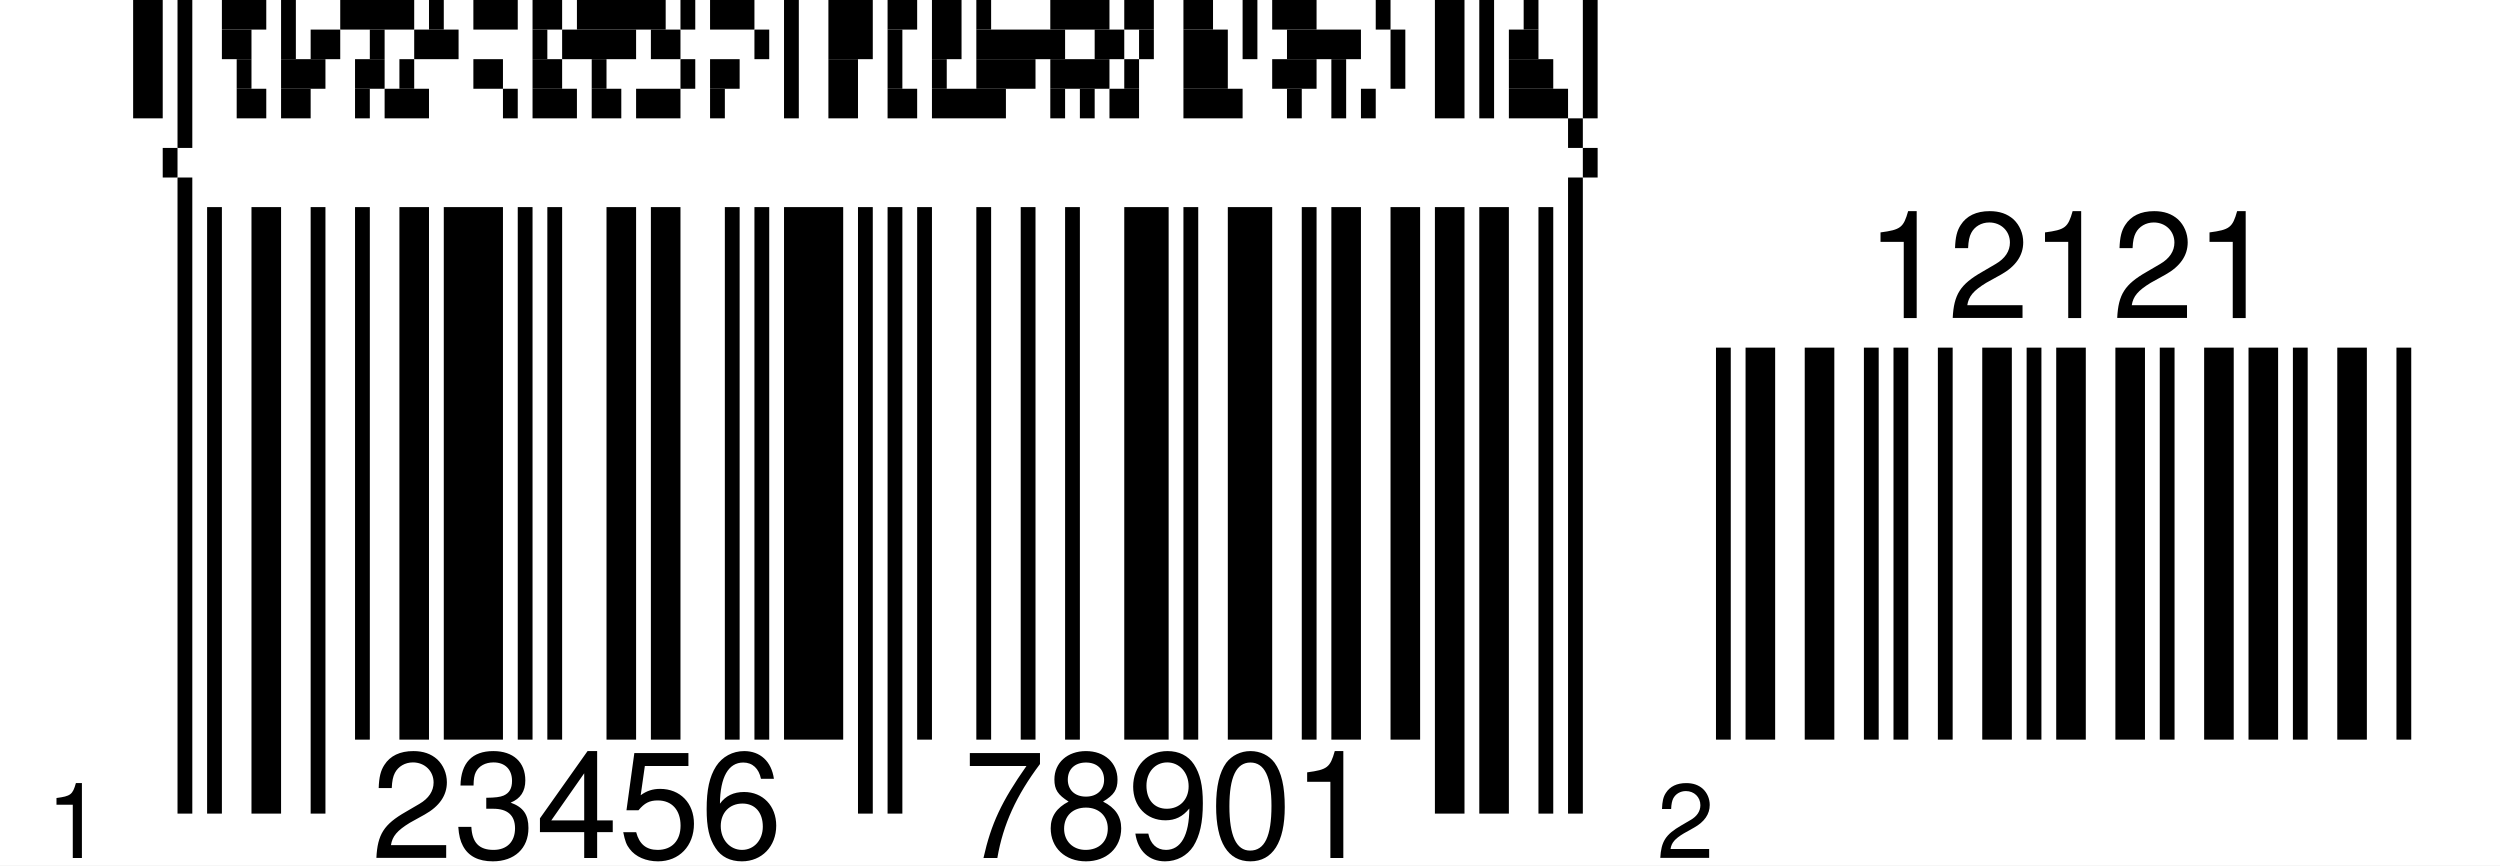
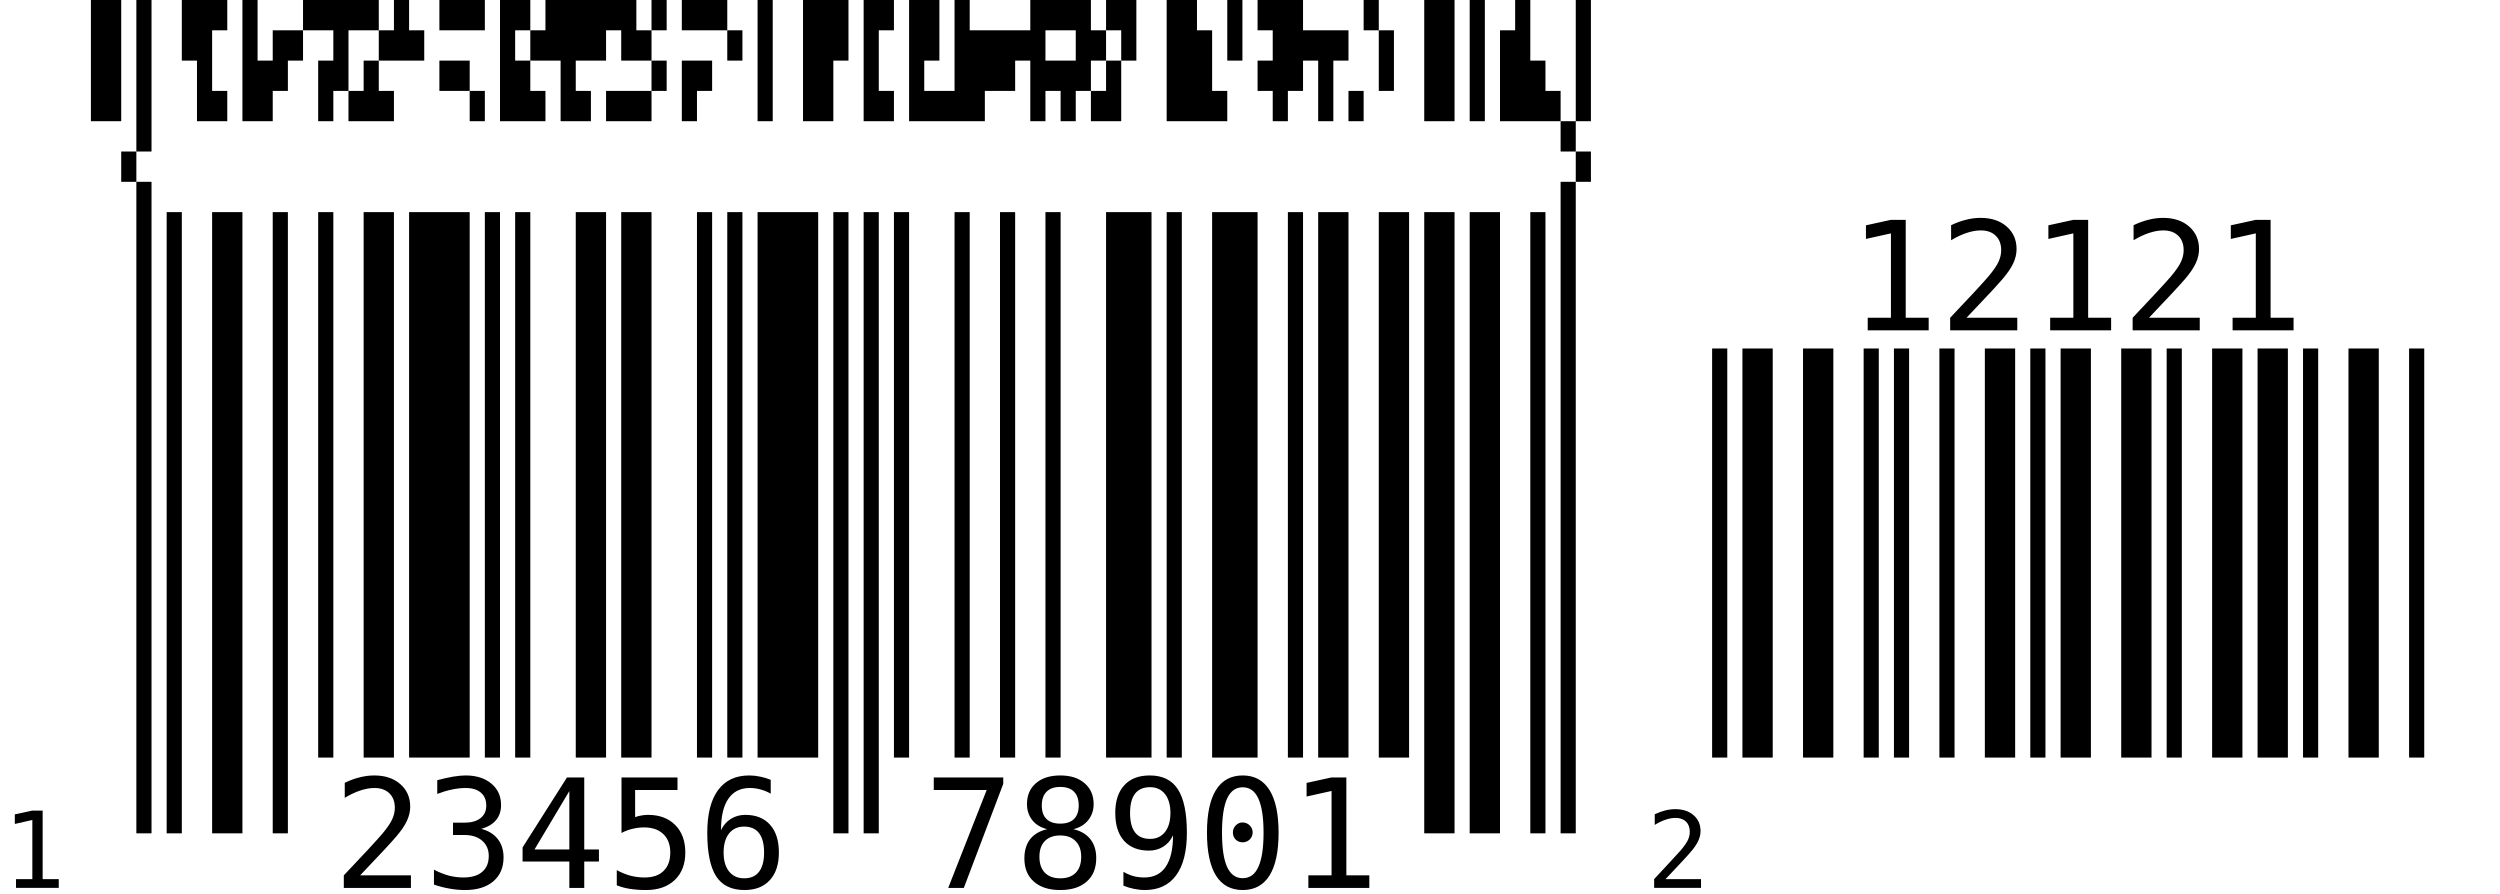
- <svg xmlns="http://www.w3.org/2000/svg" width="338" height="117" version="1.1">
+ <svg xmlns="http://www.w3.org/2000/svg" width="330" height="118" version="1.1">
  <g id="barcode" fill="#000000">
-     <rect x="0" y="0" width="338" height="117" fill="#FFFFFF" />
-     <rect x="18.00" y="0.00" width="4.00" height="16.00" />
-     <rect x="24.00" y="0.00" width="2.00" height="20.00" />
-     <rect x="30.00" y="0.00" width="6.00" height="4.00" />
-     <rect x="38.00" y="0.00" width="2.00" height="8.00" />
-     <rect x="46.00" y="0.00" width="10.00" height="4.00" />
-     <rect x="58.00" y="0.00" width="2.00" height="4.00" />
-     <rect x="64.00" y="0.00" width="6.00" height="4.00" />
-     <rect x="72.00" y="0.00" width="4.00" height="4.00" />
-     <rect x="78.00" y="0.00" width="12.00" height="4.00" />
-     <rect x="92.00" y="0.00" width="2.00" height="4.00" />
-     <rect x="96.00" y="0.00" width="6.00" height="4.00" />
-     <rect x="106.00" y="0.00" width="2.00" height="16.00" />
-     <rect x="112.00" y="0.00" width="6.00" height="8.00" />
-     <rect x="120.00" y="0.00" width="4.00" height="4.00" />
-     <rect x="126.00" y="0.00" width="4.00" height="8.00" />
-     <rect x="132.00" y="0.00" width="2.00" height="4.00" />
-     <rect x="142.00" y="0.00" width="8.00" height="4.00" />
-     <rect x="152.00" y="0.00" width="4.00" height="4.00" />
-     <rect x="160.00" y="0.00" width="4.00" height="4.00" />
-     <rect x="168.00" y="0.00" width="2.00" height="8.00" />
-     <rect x="172.00" y="0.00" width="6.00" height="4.00" />
-     <rect x="186.00" y="0.00" width="2.00" height="4.00" />
-     <rect x="194.00" y="0.00" width="4.00" height="16.00" />
-     <rect x="200.00" y="0.00" width="2.00" height="16.00" />
-     <rect x="206.00" y="0.00" width="2.00" height="4.00" />
-     <rect x="214.00" y="0.00" width="2.00" height="16.00" />
-     <rect x="30.00" y="4.00" width="4.00" height="4.00" />
-     <rect x="42.00" y="4.00" width="4.00" height="4.00" />
-     <rect x="50.00" y="4.00" width="2.00" height="4.00" />
-     <rect x="56.00" y="4.00" width="6.00" height="4.00" />
-     <rect x="72.00" y="4.00" width="2.00" height="4.00" />
-     <rect x="76.00" y="4.00" width="10.00" height="4.00" />
-     <rect x="88.00" y="4.00" width="4.00" height="4.00" />
-     <rect x="102.00" y="4.00" width="2.00" height="4.00" />
-     <rect x="120.00" y="4.00" width="2.00" height="8.00" />
-     <rect x="132.00" y="4.00" width="12.00" height="4.00" />
-     <rect x="148.00" y="4.00" width="4.00" height="4.00" />
-     <rect x="154.00" y="4.00" width="2.00" height="4.00" />
-     <rect x="160.00" y="4.00" width="6.00" height="8.00" />
-     <rect x="174.00" y="4.00" width="10.00" height="4.00" />
-     <rect x="188.00" y="4.00" width="2.00" height="8.00" />
-     <rect x="204.00" y="4.00" width="4.00" height="4.00" />
-     <rect x="32.00" y="8.00" width="2.00" height="4.00" />
-     <rect x="38.00" y="8.00" width="6.00" height="4.00" />
-     <rect x="48.00" y="8.00" width="4.00" height="4.00" />
-     <rect x="54.00" y="8.00" width="2.00" height="4.00" />
-     <rect x="64.00" y="8.00" width="4.00" height="4.00" />
-     <rect x="72.00" y="8.00" width="4.00" height="4.00" />
-     <rect x="80.00" y="8.00" width="2.00" height="4.00" />
-     <rect x="92.00" y="8.00" width="2.00" height="4.00" />
-     <rect x="96.00" y="8.00" width="4.00" height="4.00" />
-     <rect x="112.00" y="8.00" width="4.00" height="8.00" />
-     <rect x="126.00" y="8.00" width="2.00" height="4.00" />
-     <rect x="132.00" y="8.00" width="8.00" height="4.00" />
-     <rect x="142.00" y="8.00" width="8.00" height="4.00" />
-     <rect x="152.00" y="8.00" width="2.00" height="4.00" />
-     <rect x="172.00" y="8.00" width="6.00" height="4.00" />
-     <rect x="180.00" y="8.00" width="2.00" height="8.00" />
-     <rect x="204.00" y="8.00" width="6.00" height="4.00" />
-     <rect x="32.00" y="12.00" width="4.00" height="4.00" />
-     <rect x="38.00" y="12.00" width="4.00" height="4.00" />
-     <rect x="48.00" y="12.00" width="2.00" height="4.00" />
-     <rect x="52.00" y="12.00" width="6.00" height="4.00" />
-     <rect x="68.00" y="12.00" width="2.00" height="4.00" />
-     <rect x="72.00" y="12.00" width="6.00" height="4.00" />
-     <rect x="80.00" y="12.00" width="4.00" height="4.00" />
-     <rect x="86.00" y="12.00" width="6.00" height="4.00" />
-     <rect x="96.00" y="12.00" width="2.00" height="4.00" />
-     <rect x="120.00" y="12.00" width="4.00" height="4.00" />
-     <rect x="126.00" y="12.00" width="10.00" height="4.00" />
-     <rect x="142.00" y="12.00" width="2.00" height="4.00" />
-     <rect x="146.00" y="12.00" width="2.00" height="4.00" />
-     <rect x="150.00" y="12.00" width="4.00" height="4.00" />
-     <rect x="160.00" y="12.00" width="8.00" height="4.00" />
-     <rect x="174.00" y="12.00" width="2.00" height="4.00" />
-     <rect x="184.00" y="12.00" width="2.00" height="4.00" />
-     <rect x="204.00" y="12.00" width="8.00" height="4.00" />
-     <rect x="212.00" y="16.00" width="2.00" height="4.00" />
-     <rect x="22.00" y="20.00" width="2.00" height="4.00" />
-     <rect x="214.00" y="20.00" width="2.00" height="4.00" />
-     <rect x="24.00" y="24.00" width="2.00" height="86.00" />
-     <rect x="212.00" y="24.00" width="2.00" height="86.00" />
-     <rect x="28.00" y="28.00" width="2.00" height="82.00" />
-     <rect x="34.00" y="28.00" width="4.00" height="82.00" />
-     <rect x="42.00" y="28.00" width="2.00" height="82.00" />
-     <rect x="48.00" y="28.00" width="2.00" height="72.00" />
-     <rect x="54.00" y="28.00" width="4.00" height="72.00" />
-     <rect x="60.00" y="28.00" width="8.00" height="72.00" />
-     <rect x="70.00" y="28.00" width="2.00" height="72.00" />
-     <rect x="74.00" y="28.00" width="2.00" height="72.00" />
-     <rect x="82.00" y="28.00" width="4.00" height="72.00" />
-     <rect x="88.00" y="28.00" width="4.00" height="72.00" />
-     <rect x="98.00" y="28.00" width="2.00" height="72.00" />
-     <rect x="102.00" y="28.00" width="2.00" height="72.00" />
-     <rect x="106.00" y="28.00" width="8.00" height="72.00" />
-     <rect x="116.00" y="28.00" width="2.00" height="82.00" />
-     <rect x="120.00" y="28.00" width="2.00" height="82.00" />
-     <rect x="124.00" y="28.00" width="2.00" height="72.00" />
-     <rect x="132.00" y="28.00" width="2.00" height="72.00" />
-     <rect x="138.00" y="28.00" width="2.00" height="72.00" />
-     <rect x="144.00" y="28.00" width="2.00" height="72.00" />
-     <rect x="152.00" y="28.00" width="6.00" height="72.00" />
-     <rect x="160.00" y="28.00" width="2.00" height="72.00" />
-     <rect x="166.00" y="28.00" width="6.00" height="72.00" />
-     <rect x="176.00" y="28.00" width="2.00" height="72.00" />
-     <rect x="180.00" y="28.00" width="4.00" height="72.00" />
-     <rect x="188.00" y="28.00" width="4.00" height="72.00" />
-     <rect x="194.00" y="28.00" width="4.00" height="82.00" />
-     <rect x="200.00" y="28.00" width="4.00" height="82.00" />
-     <rect x="208.00" y="28.00" width="2.00" height="82.00" />
-     <rect x="232.00" y="47.00" width="2.00" height="53.00" />
-     <rect x="236.00" y="47.00" width="4.00" height="53.00" />
-     <rect x="244.00" y="47.00" width="4.00" height="53.00" />
-     <rect x="252.00" y="47.00" width="2.00" height="53.00" />
-     <rect x="256.00" y="47.00" width="2.00" height="53.00" />
-     <rect x="262.00" y="47.00" width="2.00" height="53.00" />
-     <rect x="268.00" y="47.00" width="4.00" height="53.00" />
-     <rect x="274.00" y="47.00" width="2.00" height="53.00" />
-     <rect x="278.00" y="47.00" width="4.00" height="53.00" />
-     <rect x="286.00" y="47.00" width="4.00" height="53.00" />
-     <rect x="292.00" y="47.00" width="2.00" height="53.00" />
-     <rect x="298.00" y="47.00" width="4.00" height="53.00" />
-     <rect x="304.00" y="47.00" width="4.00" height="53.00" />
-     <rect x="310.00" y="47.00" width="2.00" height="53.00" />
-     <rect x="316.00" y="47.00" width="4.00" height="53.00" />
-     <rect x="324.00" y="47.00" width="2.00" height="53.00" />
-     <text x="14.00" y="116.00" text-anchor="end" font-family="Helvetica, sans-serif" font-size="14.0">
-          1
-       </text>
-     <text x="78.00" y="116.00" text-anchor="middle" font-family="Helvetica, sans-serif" font-size="20.0">
-          23456
-       </text>
-     <text x="158.00" y="116.00" text-anchor="middle" font-family="Helvetica, sans-serif" font-size="20.0">
-          78901
-       </text>
-     <text x="224.00" y="116.00" text-anchor="start" font-family="Helvetica, sans-serif" font-size="14.0">
-          2
-       </text>
-     <text x="280.00" y="43.00" text-anchor="middle" font-family="Helvetica, sans-serif" font-size="20.0">
-          12121
-       </text>
+     <rect x="0" y="0" width="330" height="118" fill="#FFFFFF" />
+     <path d="M12 0h4v16h-4ZM18 0h2v20h-2ZM24 0h6v4h-6ZM32 0h2v8h-2ZM40 0h10v4h-10ZM52 0h2v4h-2ZM58 0h6v4h-6ZM66 0h4v4h-4ZM72 0h12v4h-12ZM86 0h2v4h-2ZM90 0h6v4h-6ZM100 0h2v16h-2ZM106 0h6v8h-6ZM114 0h4v4h-4ZM120 0h4v8h-4ZM126 0h2v4h-2ZM136 0h8v4h-8ZM146 0h4v4h-4ZM154 0h4v4h-4ZM162 0h2v8h-2ZM166 0h6v4h-6ZM180 0h2v4h-2ZM188 0h4v16h-4ZM194 0h2v16h-2ZM200 0h2v4h-2ZM208 0h2v16h-2ZM24 4h4v4h-4ZM36 4h4v4h-4ZM44 4h2v4h-2ZM50 4h6v4h-6ZM66 4h2v4h-2ZM70 4h10v4h-10ZM82 4h4v4h-4ZM96 4h2v4h-2ZM114 4h2v8h-2ZM126 4h12v4h-12ZM142 4h4v4h-4ZM148 4h2v4h-2ZM154 4h6v8h-6ZM168 4h10v4h-10ZM182 4h2v8h-2ZM198 4h4v4h-4ZM26 8h2v4h-2ZM32 8h6v4h-6ZM42 8h4v4h-4ZM48 8h2v4h-2ZM58 8h4v4h-4ZM66 8h4v4h-4ZM74 8h2v4h-2ZM86 8h2v4h-2ZM90 8h4v4h-4ZM106 8h4v8h-4ZM120 8h2v4h-2ZM126 8h8v4h-8ZM136 8h8v4h-8ZM146 8h2v4h-2ZM166 8h6v4h-6ZM174 8h2v8h-2ZM198 8h6v4h-6ZM26 12h4v4h-4ZM32 12h4v4h-4ZM42 12h2v4h-2ZM46 12h6v4h-6ZM62 12h2v4h-2ZM66 12h6v4h-6ZM74 12h4v4h-4ZM80 12h6v4h-6ZM90 12h2v4h-2ZM114 12h4v4h-4ZM120 12h10v4h-10ZM136 12h2v4h-2ZM140 12h2v4h-2ZM144 12h4v4h-4ZM154 12h8v4h-8ZM168 12h2v4h-2ZM178 12h2v4h-2ZM198 12h8v4h-8ZM206 16h2v4h-2ZM16 20h2v4h-2ZM208 20h2v4h-2ZM18 24h2v86h-2ZM206 24h2v86h-2ZM22 28h2v82h-2ZM28 28h4v82h-4ZM36 28h2v82h-2ZM42 28h2v72h-2ZM48 28h4v72h-4ZM54 28h8v72h-8ZM64 28h2v72h-2ZM68 28h2v72h-2ZM76 28h4v72h-4ZM82 28h4v72h-4ZM92 28h2v72h-2ZM96 28h2v72h-2ZM100 28h8v72h-8ZM110 28h2v82h-2ZM114 28h2v82h-2ZM118 28h2v72h-2ZM126 28h2v72h-2ZM132 28h2v72h-2ZM138 28h2v72h-2ZM146 28h6v72h-6ZM154 28h2v72h-2ZM160 28h6v72h-6ZM170 28h2v72h-2ZM174 28h4v72h-4ZM182 28h4v72h-4ZM188 28h4v82h-4ZM194 28h4v82h-4ZM202 28h2v82h-2ZM226 46h2v54h-2ZM230 46h4v54h-4ZM238 46h4v54h-4ZM246 46h2v54h-2ZM250 46h2v54h-2ZM256 46h2v54h-2ZM262 46h4v54h-4ZM268 46h2v54h-2ZM272 46h4v54h-4ZM280 46h4v54h-4ZM286 46h2v54h-2ZM292 46h4v54h-4ZM298 46h4v54h-4ZM304 46h2v54h-2ZM310 46h4v54h-4ZM318 46h2v54h-2Z" />
+     <text x="8.7" y="117.2" text-anchor="end" font-family="OCRB, monospace" font-size="14">
+    1
+   </text>
+     <text x="74" y="117.2" text-anchor="middle" font-family="OCRB, monospace" font-size="20">
+    23456
+   </text>
+     <text x="152" y="117.2" text-anchor="middle" font-family="OCRB, monospace" font-size="20">
+    78901
+   </text>
+     <text x="217.3" y="117.2" text-anchor="start" font-family="OCRB, monospace" font-size="14">
+    2
+   </text>
+     <text x="274" y="43.6" text-anchor="middle" font-family="OCRB, monospace" font-size="20">
+    12121
+   </text>
  </g>
</svg>
